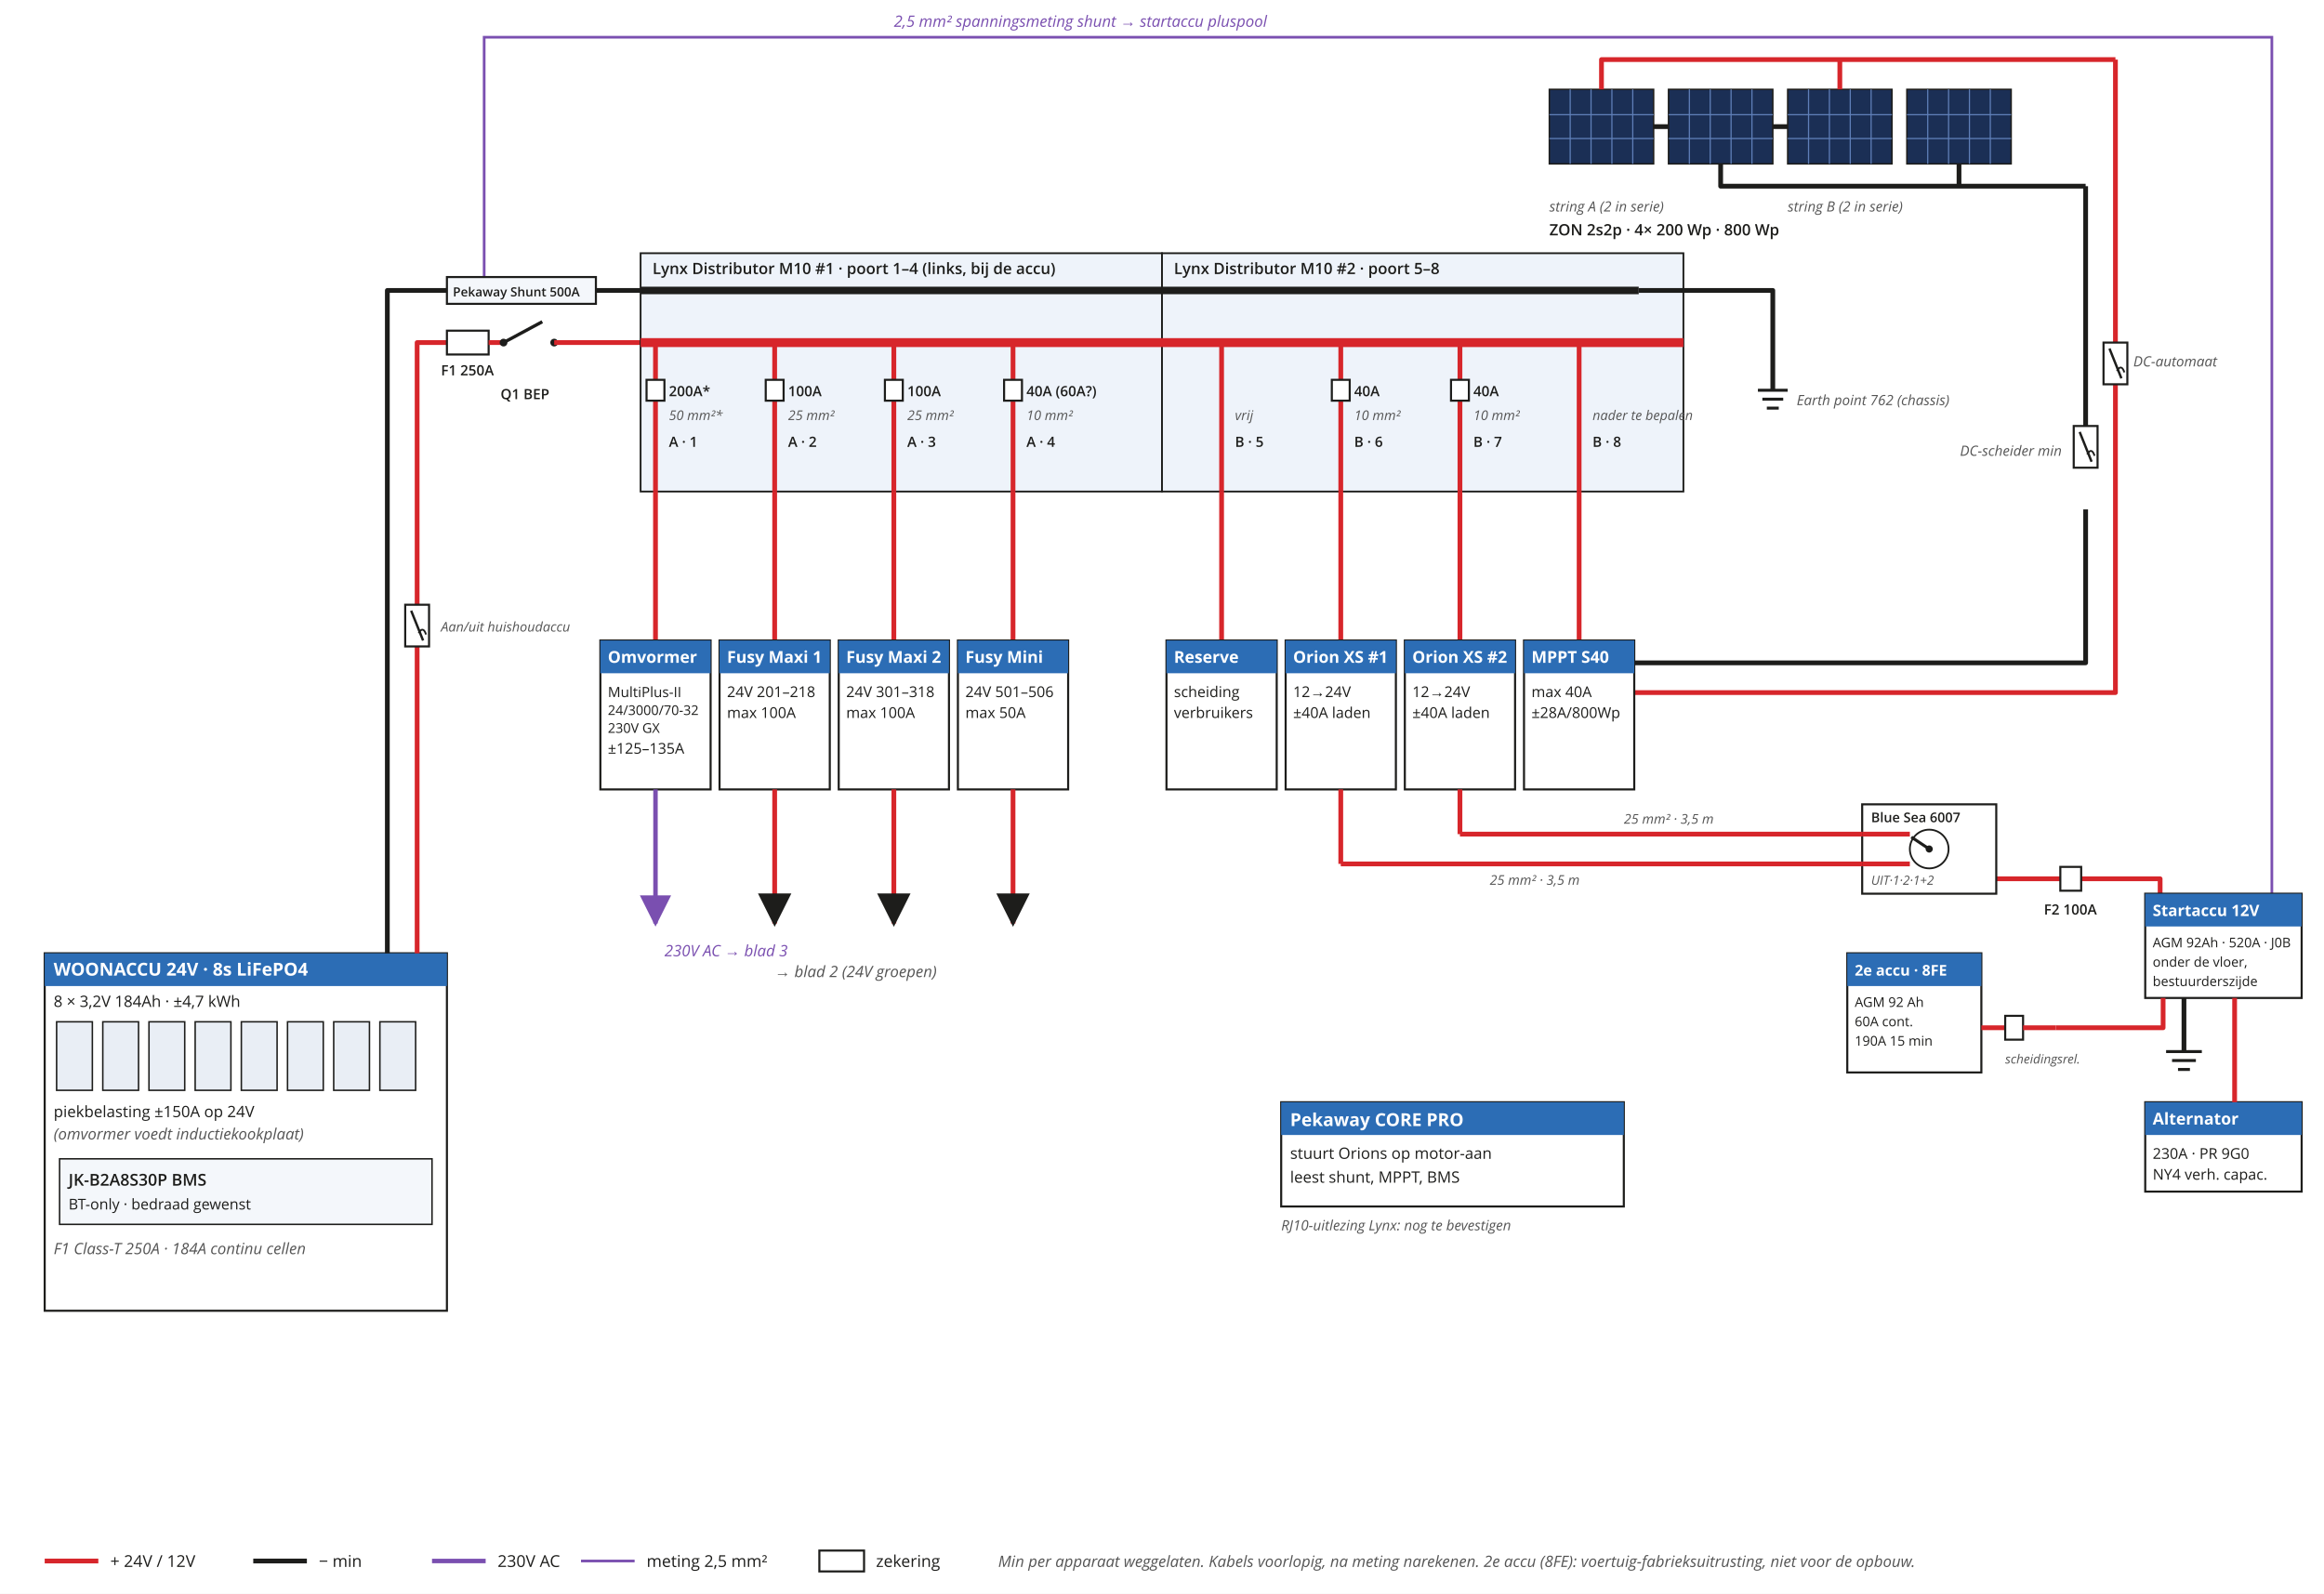
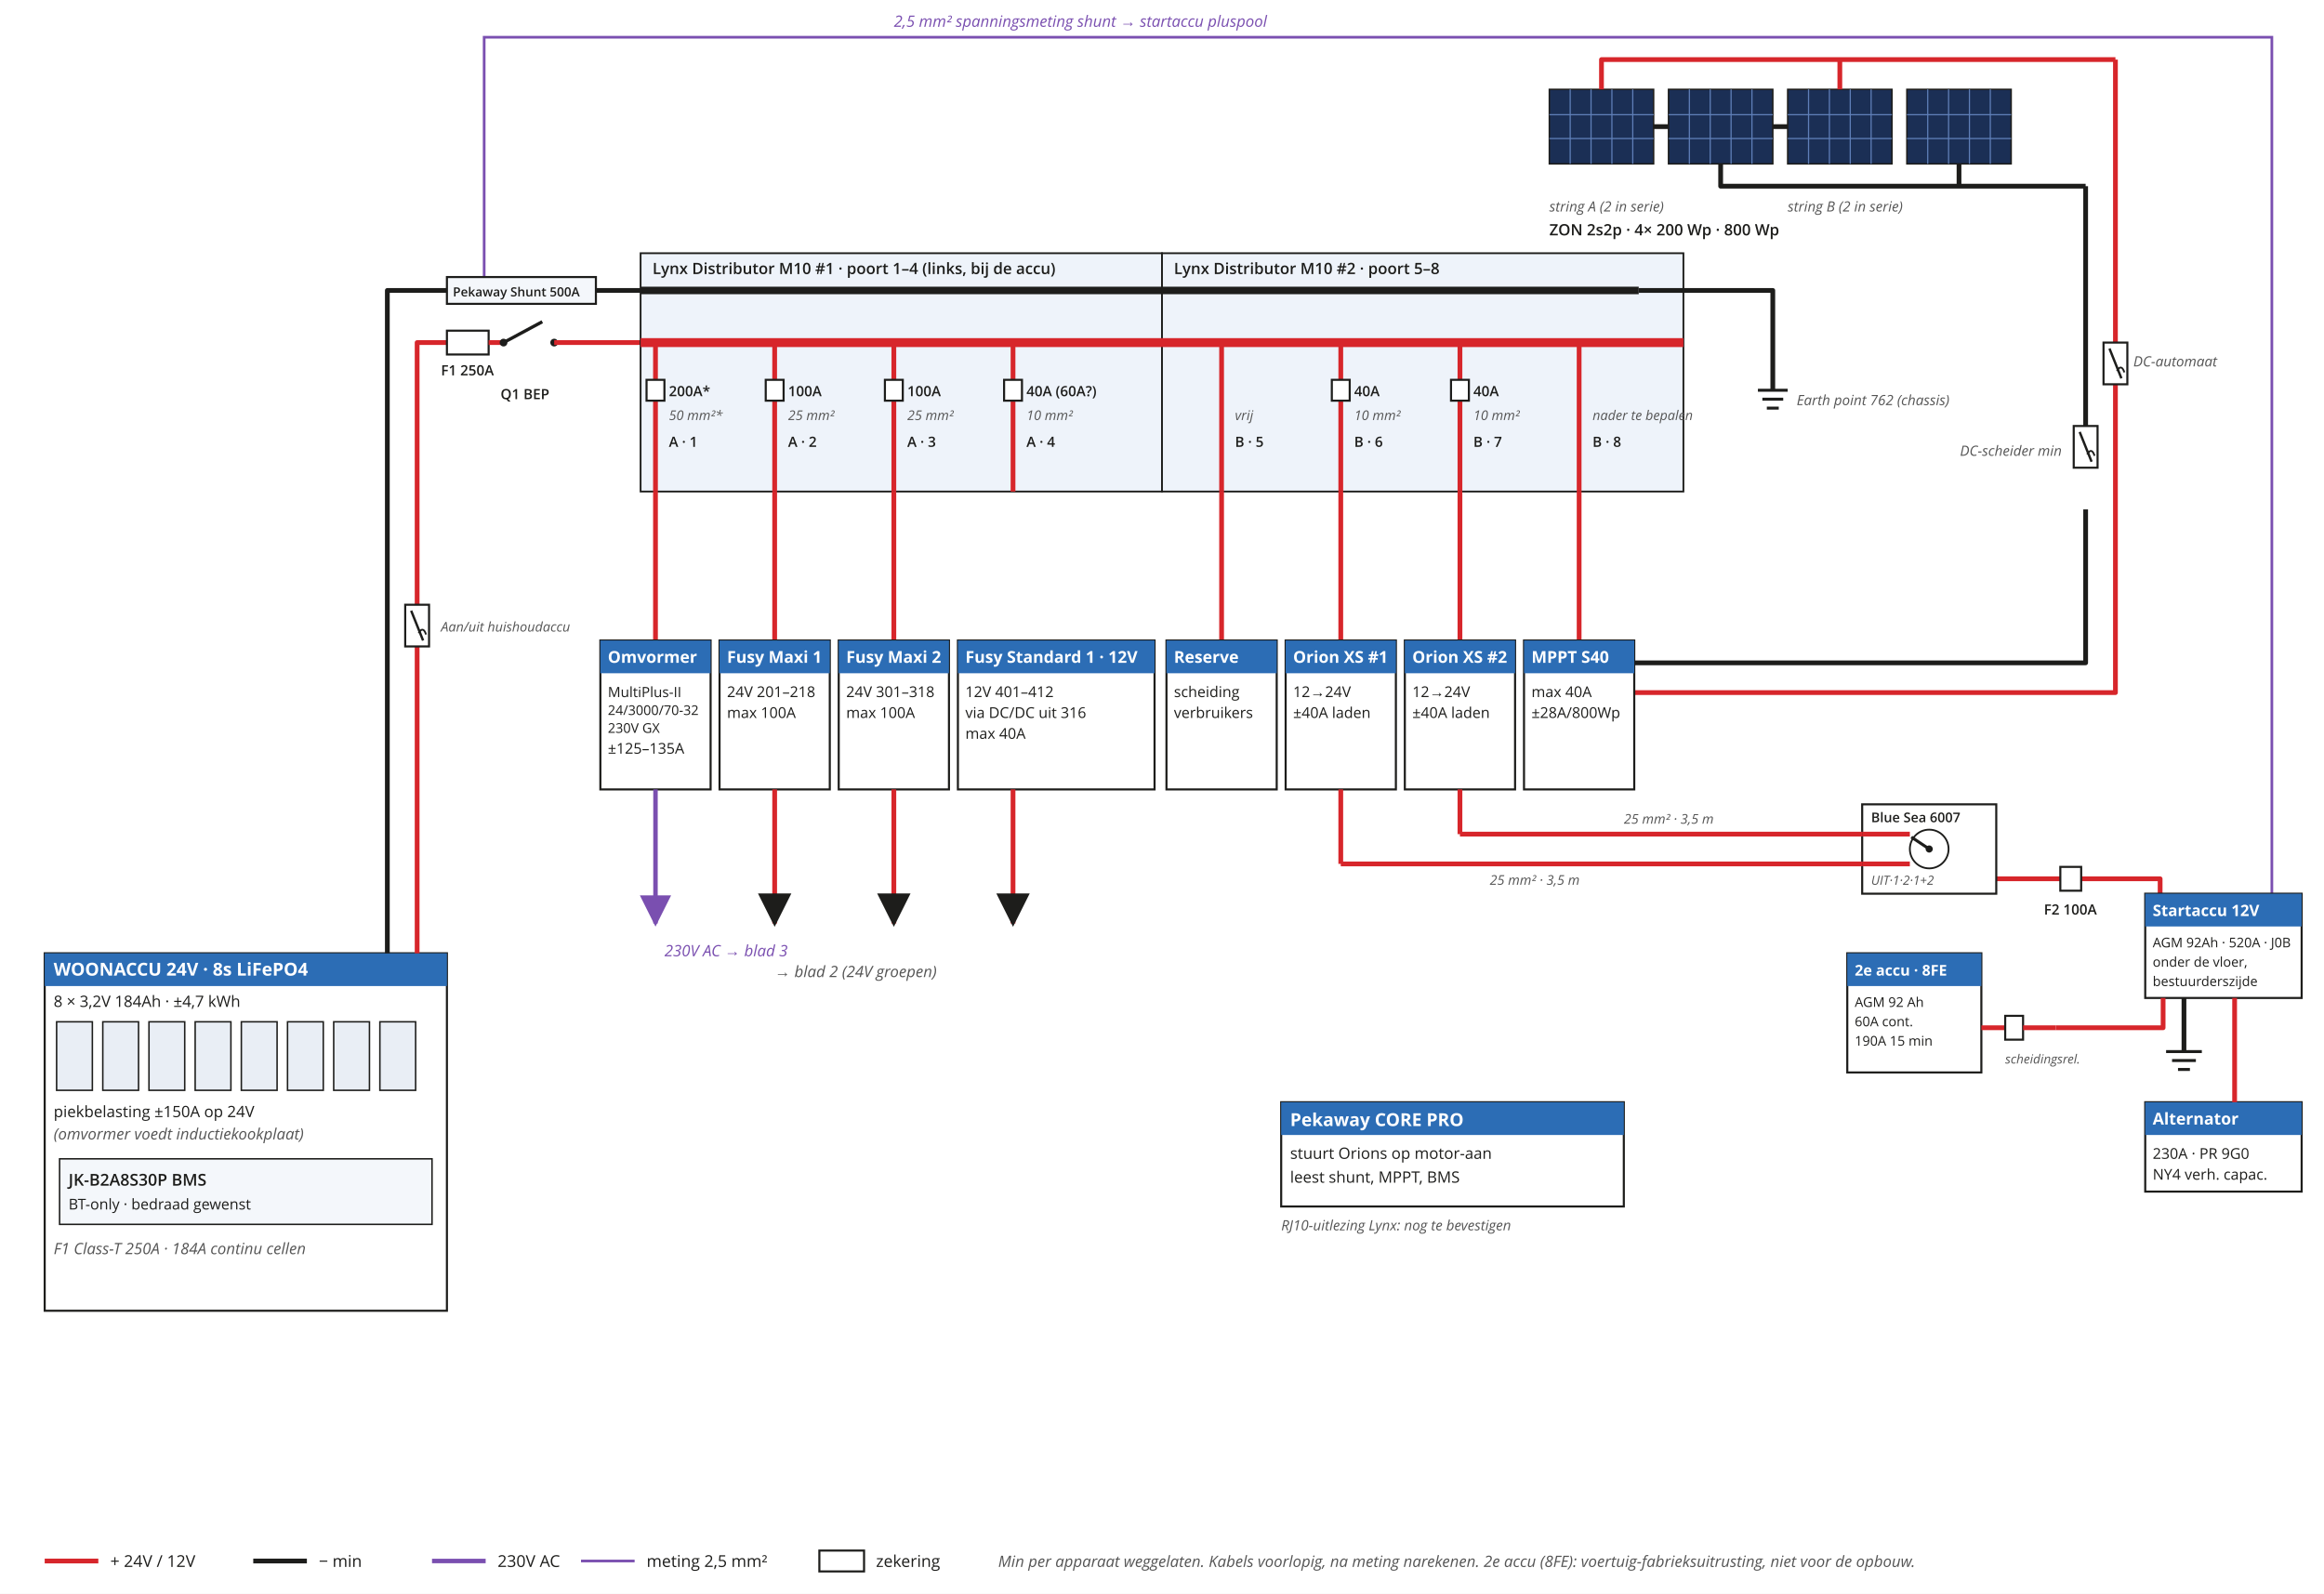
<svg xmlns="http://www.w3.org/2000/svg" viewBox="0 0 1560 1070" role="img" aria-label="Blad 1 energie en laden: woonaccu links onder, Lynx A en B midden met poorten 1 tot 8, zon 2s2p rechtsboven, 12V voertuigdelen rechts.">
  <rect width="100%" height="100%" fill="#fff" />
  <defs>
    <style>.p{stroke:#d7262b;stroke-width:3.2;fill:none;stroke-linejoin:round}
.n{stroke:#1d1d1b;stroke-width:3.2;fill:none;stroke-linejoin:round}
.ac{stroke:#7a4fb0;stroke-width:3;fill:none}
.box{fill:#fff;stroke:#1d1d1b;stroke-width:1.4}
.hd{fill:#2c6db5}
.ht{fill:#fff;font:700 12px 'Open Sans',Arial,sans-serif}
.bt{fill:#1d1d1b;font:400 11px 'Open Sans',Arial,sans-serif}
.lb{fill:#1d1d1b;font:600 11px 'Open Sans',Arial,sans-serif}
.cb{fill:#555;font:italic 400 10.5px 'Open Sans',Arial,sans-serif}
.fz{fill:#fff;stroke:#1d1d1b;stroke-width:1.4}
.fr{fill:#eef3fa;stroke:#1d1d1b;stroke-width:1.2}
.pv{fill:#1b2f55;stroke:#1d1d1b}
</style>
    <marker id="ar" viewBox="0 0 10 10" refX="9" refY="5" markerWidth="7" markerHeight="7" orient="auto-start-reverse">
      <path d="M0 0L10 5L0 10z" fill="#1d1d1b" />
    </marker>
    <marker id="arp" viewBox="0 0 10 10" refX="9" refY="5" markerWidth="7" markerHeight="7" orient="auto-start-reverse">
      <path d="M0 0L10 5L0 10z" fill="#7a4fb0" />
    </marker>
    <g id="pvp">
      <rect width="70" height="50" class="pv" />
      <path d="M0 17H70M0 33H70M14 0V50M28 0V50M42 0V50M56 0V50" stroke="#5f7fb8" stroke-width=".8" />
    </g>
  </defs>
  <use href="#pvp" x="1040" y="60" />
  <use href="#pvp" x="1120" y="60" />
  <use href="#pvp" x="1200" y="60" />
  <use href="#pvp" x="1280" y="60" />
  <path d="M1110 85H1120" class="n" />
  <path d="M1190 85H1200" class="n" />
  <path d="M1075 60V40H1420" class="p" />
  <path d="M1155 110V125H1400" class="n" />
  <path d="M1235 60V40" class="p" />
  <path d="M1315 110V125" class="n" />
  <text x="1040" y="142" class="cb" style="font-size:9.5px">string A (2 in serie)</text>
  <text x="1200" y="142" class="cb" style="font-size:9.5px">string B (2 in serie)</text>
  <text x="1040" y="158" class="lb" style="font-size:10.5px">ZON 2s2p · 4× 200 Wp · 800 Wp</text>
  <path d="M1420 40V465H1097" class="p" />
  <path d="M1400 125V286M1400 342V445H1097" class="n" />
  <rect x="1392" y="286" width="16" height="28" fill="#fff" stroke="#1d1d1b" stroke-width="1.4" />
  <path d="M1396 290L1404 310" stroke="#1d1d1b" stroke-width="1.6" />
  <path d="M1401 305Q1404 300 1406 306" stroke="#1d1d1b" stroke-width="1.2" fill="none" />
  <text x="1384" y="306" class="cb" style="font-size:9.5px" text-anchor="end">DC-scheider min</text>
  <rect x="1412" y="230" width="16" height="28" fill="#fff" stroke="#1d1d1b" stroke-width="1.4" />
  <path d="M1416 234L1424 254" stroke="#1d1d1b" stroke-width="1.6" />
  <path d="M1421 249Q1424 244 1426 250" stroke="#1d1d1b" stroke-width="1.2" fill="none" />
  <text x="1432" y="246" class="cb" style="font-size:9.5px">DC-automaat</text>
  <path d="M325 187V25H1525V600" stroke="#7a4fb0" stroke-width="1.8" fill="none" />
  <text x="600" y="18" class="cb" style="fill:#7a4fb0">2,5 mm² spanningsmeting shunt → startaccu pluspool</text>
  <rect x="30" y="640" width="270" height="240" class="box" />
  <rect x="30" y="640" width="270" height="22" class="hd" />
  <text x="36" y="655" class="ht">WOONACCU 24V · 8s LiFePO4</text>
  <text x="36" y="676" class="bt" style="font-size:10.5px">8 × 3,2V 184Ah · ±4,7 kWh</text>
  <rect x="38" y="686" width="24" height="46" fill="#e9eef5" stroke="#1d1d1b" />
  <rect x="69" y="686" width="24" height="46" fill="#e9eef5" stroke="#1d1d1b" />
  <rect x="100" y="686" width="24" height="46" fill="#e9eef5" stroke="#1d1d1b" />
  <rect x="131" y="686" width="24" height="46" fill="#e9eef5" stroke="#1d1d1b" />
  <rect x="162" y="686" width="24" height="46" fill="#e9eef5" stroke="#1d1d1b" />
  <rect x="193" y="686" width="24" height="46" fill="#e9eef5" stroke="#1d1d1b" />
  <rect x="224" y="686" width="24" height="46" fill="#e9eef5" stroke="#1d1d1b" />
  <rect x="255" y="686" width="24" height="46" fill="#e9eef5" stroke="#1d1d1b" />
  <text x="36" y="750" class="bt" style="font-size:10.5px">piekbelasting ±150A op 24V</text>
  <text x="36" y="765" class="cb">(omvormer voedt inductiekookplaat)</text>
  <rect x="40" y="778" width="250" height="44" fill="#f4f7fb" stroke="#1d1d1b" />
  <text x="46" y="796" class="lb">JK-B2A8S30P BMS</text>
  <text x="46" y="812" class="bt" style="font-size:10px">BT-only · bedraad gewenst</text>
  <text x="36" y="842" class="cb">F1 Class-T 250A · 184A continu cellen</text>
  <path d="M260 640V195H300" class="n" />
  <path d="M280 640V434M280 406V230H300" class="p" />
  <rect x="272" y="406" width="16" height="28" fill="#fff" stroke="#1d1d1b" stroke-width="1.4" />
  <path d="M276 410L284 430" stroke="#1d1d1b" stroke-width="1.6" />
  <path d="M281 425Q284 420 286 426" stroke="#1d1d1b" stroke-width="1.2" fill="none" />
  <text x="296" y="424" class="cb" style="font-size:9px">Aan/uit huishoudaccu</text>
  <path d="M400 195H430" class="n" />
  <rect x="300" y="186" width="100" height="18" class="box" style="fill:#f4f7fb" />
  <text x="304" y="199" class="lb" style="font-size:8.5px">Pekaway Shunt 500A</text>
  <rect x="300" y="222" width="28" height="16" class="fz" />
  <text x="296" y="252" class="lb" style="font-size:9.5px">F1 250A</text>
  <path d="M328 230H338" class="p" />
  <circle cx="338" cy="230" r="2.6" fill="#1d1d1b" />
  <circle cx="372" cy="230" r="2.6" fill="#1d1d1b" />
  <path d="M338 230L364 216" stroke="#1d1d1b" stroke-width="2.2" />
  <path d="M372 230H430" class="p" />
  <text x="336" y="268" class="lb" style="font-size:9.5px">Q1 BEP</text>
  <rect x="430" y="170" width="350" height="160" class="fr" />
  <text x="438" y="184" class="lb" style="font-size:10.5px">Lynx Distributor M10 #1 · poort 1–4 (links, bij de accu)</text>
  <rect x="780" y="170" width="350" height="160" class="fr" />
  <text x="788" y="184" class="lb" style="font-size:10.5px">Lynx Distributor M10 #2 · poort 5–8</text>
  <path d="M430 195H1100" class="n" style="stroke-width:5" />
  <path d="M430 230H1130" class="p" style="stroke-width:6" />
  <path d="M1100 195H1190V262" class="n" />
  <path d="M1180 262H1200M1183 268H1197M1186 274H1194" stroke="#1d1d1b" stroke-width="2" />
  <text x="1206" y="272" class="cb" style="font-size:9.5px">Earth point 762 (chassis)</text>
  <path d="M440 230V330" class="p" />
  <rect x="434" y="255" width="12" height="14" class="fz" />
  <text x="449" y="266" class="lb" style="font-size:9.5px">200A*</text>
  <text x="449" y="282" class="cb" style="font-size:9px">50 mm²*</text>
  <text x="449" y="300" class="lb" style="font-size:9.5px">A · 1</text>
  <path d="M440 330V430" class="p" />
  <path d="M520 230V330" class="p" />
  <rect x="514" y="255" width="12" height="14" class="fz" />
  <text x="529" y="266" class="lb" style="font-size:9.5px">100A</text>
  <text x="529" y="282" class="cb" style="font-size:9px">25 mm²</text>
  <text x="529" y="300" class="lb" style="font-size:9.5px">A · 2</text>
  <path d="M520 330V430" class="p" />
  <path d="M600 230V330" class="p" />
  <rect x="594" y="255" width="12" height="14" class="fz" />
  <text x="609" y="266" class="lb" style="font-size:9.5px">100A</text>
  <text x="609" y="282" class="cb" style="font-size:9px">25 mm²</text>
  <text x="609" y="300" class="lb" style="font-size:9.5px">A · 3</text>
  <path d="M600 330V430" class="p" />
  <path d="M680 230V330" class="p" />
  <rect x="674" y="255" width="12" height="14" class="fz" />
  <text x="689" y="266" class="lb" style="font-size:9.5px">40A (60A?)</text>
  <text x="689" y="282" class="cb" style="font-size:9px">10 mm²</text>
  <text x="689" y="300" class="lb" style="font-size:9.5px">A · 4</text>
-   <path d="M680 330V430" class="p" />
  <path d="M820 230V330" class="p" />
  <text x="829" y="282" class="cb" style="font-size:9px">vrij</text>
  <text x="829" y="300" class="lb" style="font-size:9.5px">B · 5</text>
  <path d="M820 330V430" class="p" />
  <path d="M900 230V330" class="p" />
  <rect x="894" y="255" width="12" height="14" class="fz" />
  <text x="909" y="266" class="lb" style="font-size:9.5px">40A</text>
  <text x="909" y="282" class="cb" style="font-size:9px">10 mm²</text>
  <text x="909" y="300" class="lb" style="font-size:9.5px">B · 6</text>
  <path d="M900 330V430" class="p" />
  <path d="M980 230V330" class="p" />
  <rect x="974" y="255" width="12" height="14" class="fz" />
  <text x="989" y="266" class="lb" style="font-size:9.5px">40A</text>
  <text x="989" y="282" class="cb" style="font-size:9px">10 mm²</text>
  <text x="989" y="300" class="lb" style="font-size:9.5px">B · 7</text>
  <path d="M980 330V430" class="p" />
  <path d="M1060 230V330" class="p" />
  <text x="1069" y="282" class="cb" style="font-size:9px">nader te bepalen</text>
  <text x="1069" y="300" class="lb" style="font-size:9.5px">B · 8</text>
  <path d="M1060 330V430" class="p" />
  <rect x="403" y="430" width="74" height="100" class="box" />
  <rect x="403" y="430" width="74" height="22" class="hd" />
  <text x="408" y="445" class="ht" style="font-size:11px">Omvormer</text>
  <text x="408" y="468" class="bt" style="font-size:9.5px">MultiPlus-II</text>
  <text x="408" y="480" class="bt" style="font-size:9px">24/3000/70-32</text>
  <text x="408" y="492" class="bt" style="font-size:9px">230V GX</text>
  <text x="408" y="506" class="bt" style="font-size:10px">±125–135A</text>
  <rect x="483" y="430" width="74" height="100" class="box" />
  <rect x="483" y="430" width="74" height="22" class="hd" />
  <text x="488" y="445" class="ht" style="font-size:11px">Fusy Maxi 1</text>
  <text x="488" y="468" class="bt" style="font-size:10px">24V 201–218</text>
  <text x="488" y="482" class="bt" style="font-size:10px">max 100A</text>
  <rect x="563" y="430" width="74" height="100" class="box" />
  <rect x="563" y="430" width="74" height="22" class="hd" />
  <text x="568" y="445" class="ht" style="font-size:11px">Fusy Maxi 2</text>
  <text x="568" y="468" class="bt" style="font-size:10px">24V 301–318</text>
  <text x="568" y="482" class="bt" style="font-size:10px">max 100A</text>
-   <rect x="643" y="430" width="74" height="100" class="box" />
-   <rect x="643" y="430" width="74" height="22" class="hd" />
-   <text x="648" y="445" class="ht" style="font-size:11px">Fusy Mini</text>
-   <text x="648" y="468" class="bt" style="font-size:10px">24V 501–506</text>
-   <text x="648" y="482" class="bt" style="font-size:10px">max 50A</text>
+   <rect x="643" y="430" width="132" height="100" class="box" />
+   <rect x="643" y="430" width="132" height="22" class="hd" />
+   <text x="648" y="445" class="ht" style="font-size:11px">Fusy Standard 1 · 12V</text>
+   <text x="648" y="468" class="bt" style="font-size:10px">12V 401–412</text>
+   <text x="648" y="482" class="bt" style="font-size:10px">via DC/DC uit 316</text>
+   <text x="648" y="496" class="bt" style="font-size:10px">max 40A</text>
  <rect x="783" y="430" width="74" height="100" class="box" />
  <rect x="783" y="430" width="74" height="22" class="hd" />
  <text x="788" y="445" class="ht" style="font-size:11px">Reserve</text>
  <text x="788" y="468" class="bt" style="font-size:10px">scheiding</text>
  <text x="788" y="482" class="bt" style="font-size:10px">verbruikers</text>
  <rect x="863" y="430" width="74" height="100" class="box" />
  <rect x="863" y="430" width="74" height="22" class="hd" />
  <text x="868" y="445" class="ht" style="font-size:11px">Orion XS #1</text>
  <text x="868" y="468" class="bt" style="font-size:10px">12→24V</text>
  <text x="868" y="482" class="bt" style="font-size:10px">±40A laden</text>
  <rect x="943" y="430" width="74" height="100" class="box" />
  <rect x="943" y="430" width="74" height="22" class="hd" />
  <text x="948" y="445" class="ht" style="font-size:11px">Orion XS #2</text>
  <text x="948" y="468" class="bt" style="font-size:10px">12→24V</text>
  <text x="948" y="482" class="bt" style="font-size:10px">±40A laden</text>
  <rect x="1023" y="430" width="74" height="100" class="box" />
  <rect x="1023" y="430" width="74" height="22" class="hd" />
  <text x="1028" y="445" class="ht" style="font-size:11px">MPPT S40</text>
  <text x="1028" y="468" class="bt" style="font-size:10px">max 40A</text>
  <text x="1028" y="482" class="bt" style="font-size:10px">±28A/800Wp</text>
  <path d="M440 530V620" class="ac" marker-end="url(#arp)" />
  <text x="446" y="642" class="cb" style="fill:#7a4fb0">230V AC → blad 3</text>
  <path d="M520 530V620" class="p" marker-end="url(#ar)" />
  <path d="M600 530V620" class="p" marker-end="url(#ar)" />
  <path d="M680 530V620" class="p" marker-end="url(#ar)" />
  <text x="520" y="656" class="cb">→ blad 2 (24V groepen)</text>
  <path d="M1450 600V590H1340" class="p" />
  <rect x="1383" y="582" width="14" height="16" class="fz" />
  <text x="1372" y="614" class="lb" style="font-size:9.5px">F2 100A</text>
  <rect x="1250" y="540" width="90" height="60" class="box" />
  <circle cx="1295" cy="570" r="13" fill="#fff" stroke="#1d1d1b" stroke-width="1.2" />
  <circle cx="1295" cy="570" r="2.4" fill="#1d1d1b" />
  <path d="M1295 570L1283 562" stroke="#1d1d1b" stroke-width="2" />
  <text x="1256" y="552" class="lb" style="font-size:9px">Blue Sea 6007</text>
  <text x="1256" y="594" class="cb" style="font-size:8.5px">UIT·1·2·1+2</text>
  <path d="M1250 560H1282" class="p" />
  <path d="M1250 580H1282" class="p" />
  <path d="M980 560V530" class="p" />
  <path d="M980 560H1250" class="p" />
  <path d="M900 580V530" class="p" />
  <path d="M900 580H1250" class="p" />
  <text x="1090" y="553" class="cb" style="font-size:9px">25 mm² · 3,5 m</text>
  <text x="1000" y="594" class="cb" style="font-size:9px">25 mm² · 3,5 m</text>
  <rect x="1440" y="600" width="105" height="70" class="box" />
  <rect x="1440" y="600" width="105" height="22" class="hd" />
  <text x="1445" y="615" class="ht" style="font-size:10.5px">Startaccu 12V</text>
  <text x="1445" y="636" class="bt" style="font-size:9px">AGM 92Ah · 520A · J0B</text>
  <text x="1445" y="649" class="bt" style="font-size:9px">onder de vloer,</text>
  <text x="1445" y="662" class="bt" style="font-size:9px">bestuurderszijde</text>
  <rect x="1240" y="640" width="90" height="80" class="box" />
  <rect x="1240" y="640" width="90" height="22" class="hd" />
  <text x="1245" y="655" class="ht" style="font-size:10px">2e accu · 8FE</text>
  <text x="1245" y="676" class="bt" style="font-size:9px">AGM 92 Ah</text>
  <text x="1245" y="689" class="bt" style="font-size:9px">60A cont.</text>
  <text x="1245" y="702" class="bt" style="font-size:9px">190A 15 min</text>
  <path d="M1330 690H1346" class="p" />
  <rect x="1346" y="682" width="12" height="16" class="fz" />
  <path d="M1358 690H1380" class="p" />
  <text x="1346" y="714" class="cb" style="font-size:8.5px">scheidingsrel.</text>
  <path d="M1380 690H1452V670" class="p" />
  <path d="M1466 670V706" class="n" />
  <path d="M1454 706H1478M1458 712H1474M1462 718H1470" stroke="#1d1d1b" stroke-width="2" />
  <rect x="1440" y="740" width="105" height="60" class="box" />
  <rect x="1440" y="740" width="105" height="22" class="hd" />
  <text x="1445" y="755" class="ht" style="font-size:11px">Alternator</text>
  <text x="1445" y="778" class="bt" style="font-size:10px">230A · PR 9G0</text>
  <text x="1445" y="792" class="bt" style="font-size:10px">NY4 verh. capac.</text>
  <path d="M1500 740V670" class="p" />
  <rect x="860" y="740" width="230" height="70" class="box" />
  <rect x="860" y="740" width="230" height="22" class="hd" />
  <text x="866" y="756" class="ht">Pekaway CORE PRO</text>
  <text x="866" y="778" class="bt" style="font-size:10.5px">stuurt Orions op motor-aan</text>
  <text x="866" y="794" class="bt" style="font-size:10.5px">leest shunt, MPPT, BMS</text>
  <text x="860" y="826" class="cb" style="font-size:9.5px">RJ10-uitlezing Lynx: nog te bevestigen</text>
  <g transform="translate(30,1040)">
    <path d="M0 8H36" class="p" />
    <text x="44" y="12" class="bt">+ 24V / 12V</text>
    <path d="M140 8H176" class="n" />
    <text x="184" y="12" class="bt">− min</text>
    <path d="M260 8H296" class="ac" />
    <text x="304" y="12" class="bt">230V AC</text>
    <path d="M360 8H396" stroke="#7a4fb0" stroke-width="1.8" />
    <text x="404" y="12" class="bt">meting 2,5 mm²</text>
    <rect x="520" y="1" width="30" height="14" class="fz" />
    <text x="558" y="12" class="bt">zekering</text>
    <text x="640" y="12" class="cb">Min per apparaat weggelaten. Kabels voorlopig, na meting narekenen. 2e accu (8FE): voertuig-fabrieksuitrusting, niet voor de opbouw.</text>
  </g>
</svg>
